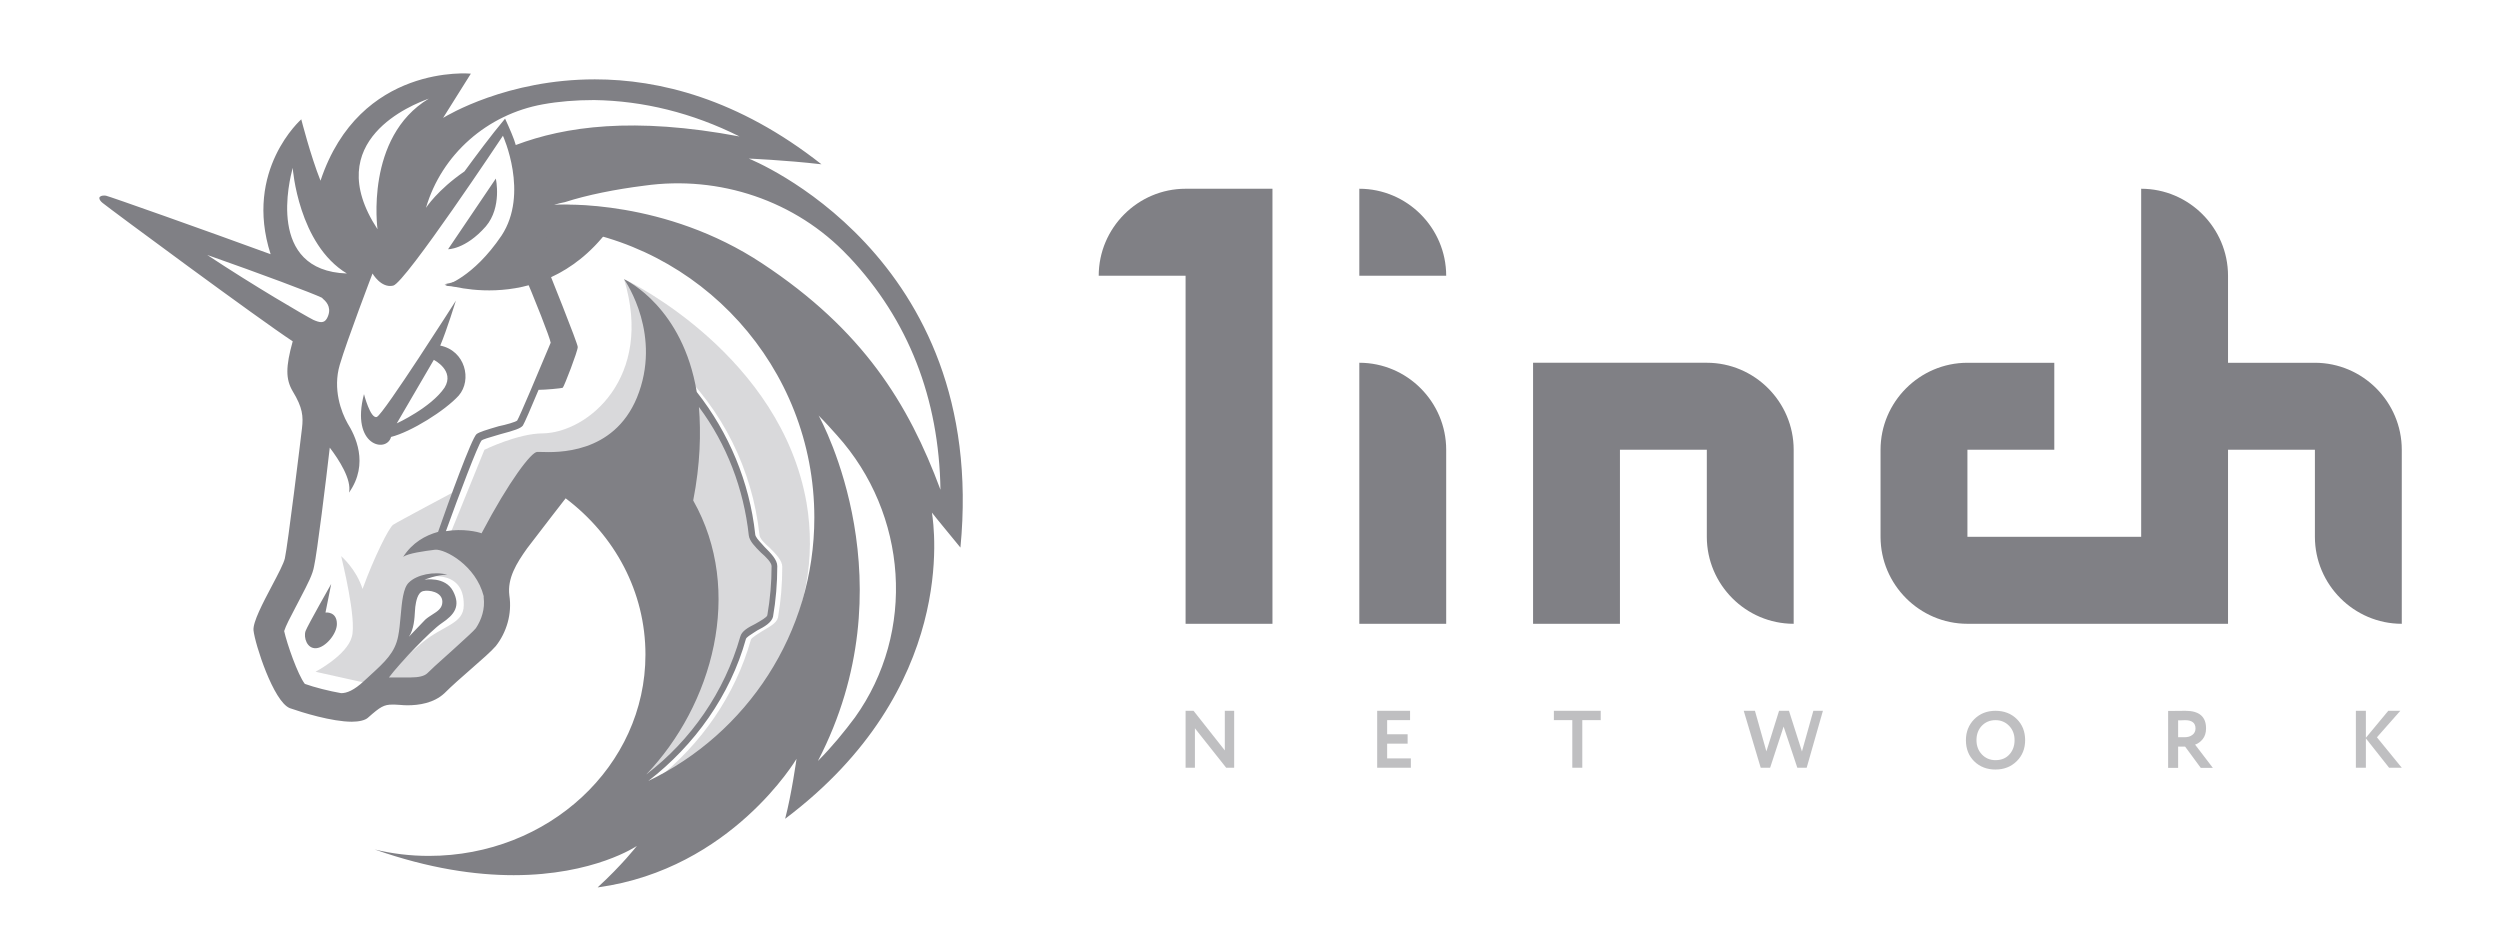
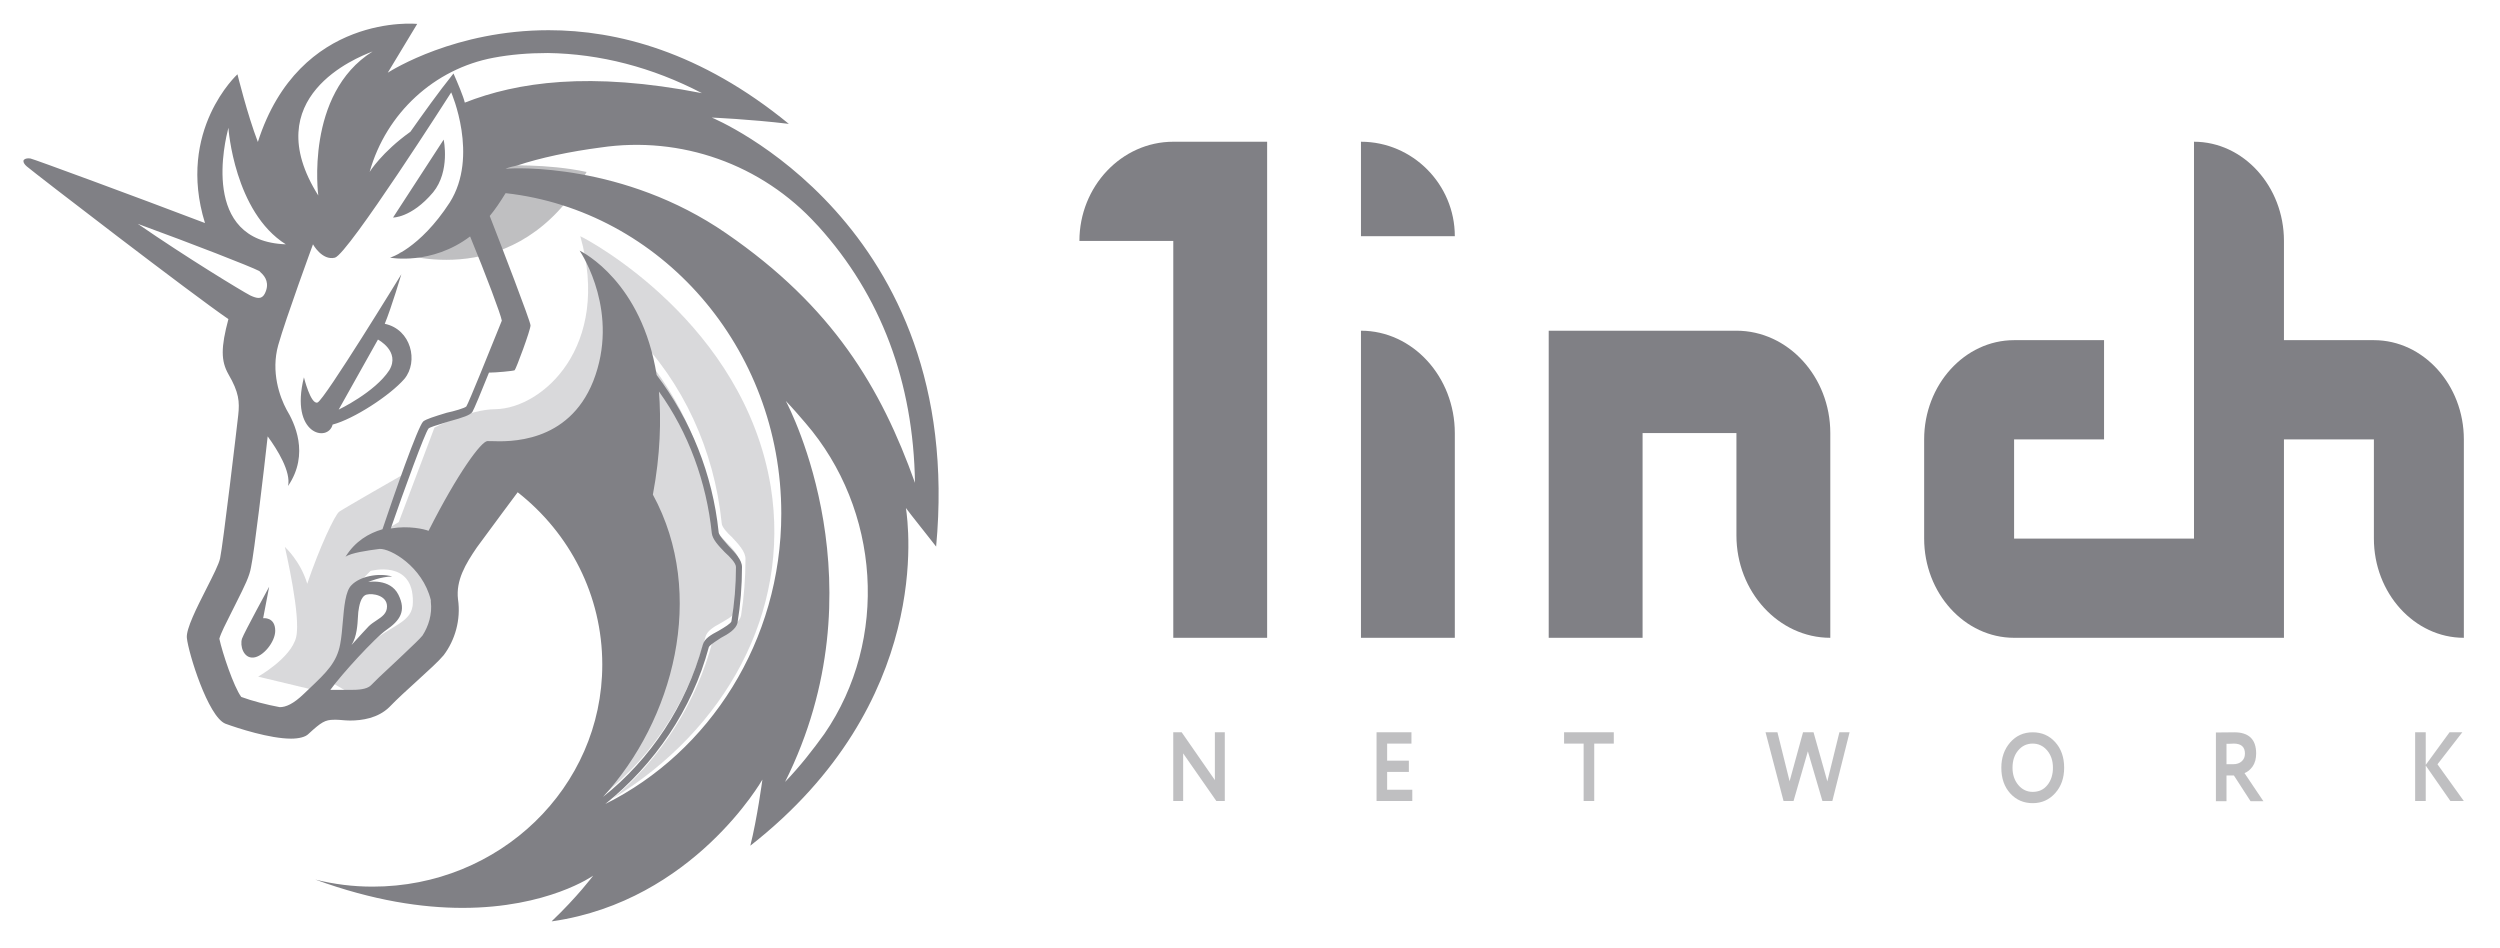
- <svg xmlns="http://www.w3.org/2000/svg" width="128" height="48" viewBox="0 0 128 48" fill="none">
-   <path d="M56.254 14.119H60.702V31.938H65.15V9.664H60.702C58.256 9.664 56.254 11.669 56.254 14.119Z" fill="#808085" />
-   <path d="M69.597 31.938H74.045V23.028C74.045 20.578 72.044 18.573 69.597 18.573V31.938Z" fill="#808085" />
-   <path d="M78.493 18.573V31.938H82.941V23.028H87.389V27.483C87.389 29.933 89.39 31.938 91.836 31.938V23.028C91.836 20.578 89.835 18.573 87.389 18.573H78.493Z" fill="#808085" />
-   <path d="M118.523 18.574H114.075V14.119C114.075 11.669 112.074 9.664 109.628 9.664V27.483H100.732V23.028H105.18V18.574H100.732C98.286 18.574 96.284 20.578 96.284 23.028V27.483C96.284 29.933 98.286 31.938 100.732 31.938H114.075V23.028H118.523V27.483C118.523 29.933 120.525 31.938 122.971 31.938V23.028C122.971 20.578 120.969 18.574 118.523 18.574Z" fill="#808085" />
-   <path d="M69.597 14.119H74.045C74.045 11.669 72.044 9.664 69.597 9.664V14.119Z" fill="#808085" />
-   <path fill-rule="evenodd" clip-rule="evenodd" d="M63.189 36.393V39.308H62.781L61.18 37.288V39.308H60.702V36.393H61.11L62.711 38.421V36.393H63.189ZM72.236 39.308H70.511V36.393H72.195V36.872H71.022V37.596H72.07V38.075H71.022V38.829H72.236V39.308ZM79.558 36.872H80.502V39.308H81.013V36.872H81.957V36.393H79.558V36.872ZM92.843 36.393H93.333L92.502 39.308H92.023L91.321 37.201L90.63 39.308H90.148L89.279 36.393H89.853L90.439 38.471L91.088 36.393H91.595L92.26 38.475L92.843 36.393ZM101.079 36.826C100.797 37.114 100.655 37.471 100.655 37.896C100.655 38.343 100.798 38.705 101.084 38.983C101.369 39.261 101.731 39.4 102.169 39.4C102.604 39.4 102.966 39.258 103.254 38.975C103.542 38.692 103.687 38.332 103.687 37.896C103.687 37.452 103.542 37.09 103.254 36.809C102.969 36.532 102.607 36.393 102.169 36.393C101.731 36.393 101.368 36.537 101.079 36.826ZM101.474 38.629C101.289 38.435 101.196 38.19 101.196 37.896C101.196 37.596 101.287 37.35 101.47 37.159C101.656 36.967 101.889 36.872 102.169 36.872C102.443 36.872 102.675 36.967 102.863 37.159C103.052 37.353 103.146 37.599 103.146 37.896C103.146 38.19 103.057 38.435 102.88 38.629C102.705 38.823 102.468 38.92 102.169 38.92C101.892 38.92 101.66 38.823 101.474 38.629ZM111.52 38.225V39.316H111.008V36.401C111.152 36.401 111.309 36.4 111.478 36.397C111.647 36.394 111.786 36.393 111.894 36.393C112.598 36.393 112.95 36.693 112.95 37.292C112.95 37.514 112.893 37.697 112.78 37.842C112.666 37.981 112.536 38.075 112.389 38.125L113.299 39.316H112.68L111.877 38.225H111.52ZM111.869 36.872C111.855 36.872 111.833 36.873 111.802 36.876C111.772 36.876 111.729 36.877 111.674 36.88H111.52V37.746H111.852C112.016 37.746 112.149 37.706 112.252 37.625C112.357 37.545 112.41 37.435 112.41 37.296C112.41 37.013 112.229 36.872 111.869 36.872ZM120.621 39.308H121.133V37.804L122.322 39.308H122.971L121.699 37.75L122.896 36.393H122.28L121.133 37.775V36.393H120.621V39.308Z" fill="#808085" fill-opacity="0.5" />
-   <path d="M31.807 10.787C29.873 10.385 27.757 10.495 27.757 10.495C27.757 10.495 27.064 13.711 22.759 14.551C22.795 14.551 28.45 16.488 31.807 10.787Z" fill="#808085" />
-   <path d="M33.558 39.949C35.893 38.121 37.644 35.6 38.447 32.75C38.484 32.64 38.812 32.457 39.031 32.311C39.396 32.092 39.761 31.909 39.834 31.617C39.98 30.776 40.052 29.899 40.052 29.022C40.052 28.693 39.724 28.364 39.396 28.035C39.14 27.816 38.885 27.56 38.885 27.378C38.52 24.052 36.988 20.946 34.543 18.681L34.288 18.936C36.659 21.166 38.192 24.199 38.52 27.414C38.556 27.707 38.848 27.999 39.14 28.291C39.396 28.511 39.688 28.84 39.688 28.986C39.688 29.826 39.615 30.667 39.469 31.507C39.432 31.653 39.104 31.799 38.848 31.946C38.484 32.128 38.155 32.311 38.082 32.603C37.207 35.709 35.2 38.414 32.536 40.168C33.011 39.145 34.507 35.819 35.309 34.138L35.163 28.73L30.53 24.235L27.903 24.601L25.02 29.278C25.02 29.278 26.37 30.995 24.473 33.005C22.613 34.979 21.153 35.417 21.153 35.417L19.803 34.686C20.204 34.175 21.007 33.407 21.627 32.896C22.685 32.019 23.744 31.946 23.744 30.995C23.78 29.022 21.664 29.57 21.664 29.57L20.898 30.301L20.569 33.005L18.964 35.015L18.782 34.979L16.154 34.394C16.154 34.394 17.76 33.553 18.015 32.603C18.271 31.69 17.504 28.657 17.468 28.474C17.504 28.511 18.234 29.132 18.563 30.155C19.146 28.547 19.912 27.012 20.131 26.866C20.35 26.72 23.306 25.149 23.306 25.149L22.321 27.743L23.05 27.341L24.802 23.029C24.802 23.029 26.516 22.189 27.793 22.189C30.092 22.152 33.485 19.338 31.953 14.295C32.391 14.478 39.98 18.279 41.293 25.733C42.278 31.471 39.031 36.842 33.558 39.949Z" fill="#808085" fill-opacity="0.3" />
-   <path fill-rule="evenodd" clip-rule="evenodd" d="M38.338 8.12C38.338 8.12 40.162 8.193 42.059 8.412C37.791 5.05 33.741 4.063 30.457 4.063C25.965 4.063 22.912 5.901 22.69 6.034L22.686 6.037L24.108 3.771C24.108 3.771 18.417 3.223 16.41 9.252C15.899 7.973 15.425 6.11 15.425 6.11C15.425 6.11 12.47 8.704 13.856 13.016C10.463 11.774 5.61 10.056 5.428 10.02C5.173 9.983 5.1 10.093 5.1 10.093C5.1 10.093 5.027 10.203 5.246 10.385C5.647 10.714 13.309 16.378 14.987 17.475C14.622 18.79 14.622 19.411 14.987 20.033C15.498 20.873 15.534 21.312 15.461 21.933C15.389 22.554 14.732 27.926 14.586 28.584C14.527 28.849 14.242 29.389 13.928 29.983H13.928C13.464 30.862 12.937 31.86 12.98 32.275C13.053 32.969 14.002 35.929 14.841 36.258C15.461 36.477 16.994 36.952 18.015 36.952C18.38 36.952 18.709 36.879 18.855 36.733C19.475 36.185 19.657 36.075 20.095 36.075H20.205C20.288 36.075 20.379 36.083 20.478 36.091H20.478C20.595 36.101 20.723 36.111 20.861 36.111C21.445 36.111 22.211 36.002 22.759 35.49C23.137 35.111 23.645 34.667 24.122 34.25C24.657 33.783 25.154 33.349 25.386 33.078C25.933 32.384 26.225 31.434 26.079 30.484C25.969 29.607 26.444 28.839 26.991 28.072C27.684 27.158 28.961 25.514 28.961 25.514C31.479 27.414 33.047 30.301 33.047 33.517C33.047 39.218 28.085 43.822 21.956 43.822C21.007 43.822 20.095 43.712 19.183 43.493C21.992 44.48 24.364 44.809 26.298 44.809C30.42 44.809 32.61 43.31 32.61 43.31C32.61 43.31 31.843 44.297 30.603 45.43H30.639C37.462 44.48 40.782 38.852 40.782 38.852C40.782 38.852 40.527 40.679 40.199 41.922C49.052 35.262 47.822 26.971 47.72 26.283L47.717 26.264C47.716 26.256 47.715 26.249 47.715 26.245C47.76 26.313 48.126 26.758 48.511 27.227L48.511 27.227L48.511 27.227L48.512 27.227L48.513 27.229C48.75 27.517 48.994 27.813 49.174 28.035C50.633 12.98 38.338 8.12 38.338 8.12ZM24.364 32.165C24.252 32.306 23.858 32.663 23.483 33.004C23.371 33.105 23.26 33.205 23.16 33.298C23.008 33.437 22.851 33.577 22.697 33.715L22.696 33.715H22.696C22.406 33.975 22.121 34.229 21.883 34.467C21.737 34.613 21.445 34.686 21.007 34.686H20.606H20.387H20.241H19.913C20.46 33.956 22.065 32.275 22.613 31.909C23.269 31.471 23.598 31.032 23.196 30.265C22.795 29.497 21.737 29.68 21.737 29.68C21.737 29.68 22.357 29.424 22.904 29.424C22.211 29.241 21.336 29.424 20.934 29.826C20.642 30.094 20.578 30.817 20.513 31.54C20.48 31.901 20.448 32.262 20.387 32.567C20.224 33.418 19.709 33.888 18.922 34.606L18.921 34.607L18.921 34.607L18.919 34.609L18.918 34.61C18.828 34.693 18.733 34.779 18.636 34.869C18.125 35.344 17.76 35.49 17.468 35.49C16.848 35.381 16.118 35.198 15.607 35.015C15.242 34.54 14.695 32.969 14.549 32.311C14.628 32.048 14.877 31.577 15.092 31.17L15.092 31.17L15.092 31.169C15.176 31.011 15.254 30.863 15.316 30.74L15.376 30.623C15.777 29.855 16.012 29.403 16.082 28.986C16.228 28.364 16.702 24.527 16.884 22.919C17.359 23.541 18.015 24.564 17.869 25.222C18.927 23.724 18.161 22.262 17.797 21.677C17.468 21.092 17.03 19.923 17.395 18.68C17.76 17.438 19.073 14.003 19.073 14.003C19.073 14.003 19.511 14.77 20.132 14.624C20.752 14.478 25.75 6.95 25.75 6.95C25.75 6.95 27.1 9.91 25.677 12.066C24.218 14.222 22.795 14.624 22.795 14.624C22.795 14.624 24.802 14.99 26.663 13.638C27.429 15.428 28.158 17.292 28.195 17.548C28.176 17.591 28.119 17.727 28.037 17.924L28.036 17.925L28.036 17.925L28.036 17.926L28.036 17.926C27.629 18.898 26.601 21.349 26.48 21.531C26.407 21.604 25.896 21.75 25.532 21.823C24.911 22.006 24.546 22.116 24.4 22.225C24.145 22.444 22.977 25.66 22.43 27.232C21.773 27.414 21.117 27.78 20.642 28.511C20.898 28.328 21.701 28.218 22.284 28.145C22.795 28.109 24.364 28.949 24.765 30.52V30.593C24.838 31.178 24.656 31.726 24.364 32.165ZM20.934 32.603C21.193 32.23 21.225 31.652 21.245 31.298C21.25 31.203 21.255 31.123 21.263 31.069C21.299 30.813 21.372 30.338 21.664 30.265C21.956 30.192 22.649 30.301 22.649 30.813C22.649 31.14 22.407 31.294 22.137 31.465C22.015 31.543 21.887 31.624 21.773 31.726C21.607 31.893 21.332 32.184 21.141 32.386L21.141 32.386C21.038 32.495 20.96 32.578 20.934 32.603ZM35.492 25.624C35.857 23.76 35.893 22.152 35.784 20.837C37.207 22.737 38.083 25.039 38.338 27.414C38.374 27.707 38.666 27.999 38.958 28.291C39.214 28.511 39.505 28.803 39.505 28.986C39.505 29.826 39.432 30.667 39.286 31.507C39.252 31.611 38.955 31.781 38.707 31.922L38.666 31.946C38.301 32.128 37.973 32.311 37.9 32.603C37.097 35.417 35.383 37.902 33.084 39.656C36.477 36.111 38.119 30.265 35.492 25.624ZM33.193 39.985C35.565 38.158 37.389 35.6 38.192 32.713C38.22 32.628 38.423 32.5 38.614 32.378L38.615 32.378L38.615 32.378L38.616 32.377L38.617 32.377C38.672 32.342 38.727 32.307 38.776 32.275C39.141 32.092 39.505 31.873 39.578 31.58C39.724 30.74 39.797 29.863 39.797 28.986C39.797 28.657 39.469 28.328 39.141 27.999C39.094 27.944 39.041 27.886 38.988 27.828V27.828C38.829 27.655 38.666 27.478 38.666 27.341C38.374 24.674 37.316 22.152 35.674 20.069C34.956 15.755 32.12 14.376 31.959 14.298C31.956 14.297 31.954 14.296 31.953 14.295L31.957 14.302C32.082 14.487 33.904 17.194 32.61 20.361C31.403 23.268 28.506 23.168 27.696 23.14C27.599 23.137 27.533 23.135 27.502 23.139C27.21 23.139 26.079 24.601 24.656 27.305C24.473 27.232 23.707 27.049 22.831 27.195C23.488 25.368 24.473 22.773 24.656 22.554C24.714 22.496 25.073 22.391 25.401 22.296C25.485 22.271 25.567 22.247 25.641 22.225C26.334 22.043 26.663 21.933 26.772 21.787C26.845 21.677 27.21 20.837 27.575 19.96C27.903 19.96 28.742 19.887 28.815 19.85C28.888 19.777 29.581 17.986 29.581 17.767C29.581 17.584 28.158 14.04 27.611 12.688C27.866 12.395 28.122 12.03 28.377 11.628C35.857 12.432 41.694 18.79 41.694 26.501C41.694 32.421 38.228 37.573 33.193 39.985ZM25.386 9.143C25.386 9.143 25.714 10.604 24.875 11.591C23.817 12.797 22.904 12.761 22.941 12.761L25.386 9.143ZM16.957 29.899L16.665 31.361C16.665 31.361 17.249 31.288 17.249 31.946C17.249 32.457 16.665 33.151 16.191 33.188C15.717 33.225 15.534 32.64 15.644 32.311C15.753 32.019 16.957 29.899 16.957 29.899ZM22.54 17.694C23.817 17.95 24.181 19.448 23.488 20.252C22.795 21.019 21.044 22.116 20.022 22.371C19.803 23.212 17.942 22.846 18.636 20.179C18.636 20.179 18.964 21.458 19.292 21.348C19.621 21.238 23.342 15.392 23.342 15.392C23.342 15.392 22.868 16.926 22.54 17.694ZM22.211 18.425L20.314 21.677C20.314 21.677 22.065 20.873 22.759 19.85C23.306 18.973 22.211 18.425 22.211 18.425ZM21.956 5.05C18.672 7.023 19.329 11.737 19.329 11.737C16.334 7.167 21.218 5.328 21.89 5.075V5.075L21.89 5.075V5.075C21.922 5.063 21.944 5.055 21.956 5.05ZM37.864 6.987C32.427 5.964 28.924 6.475 26.407 7.425C26.334 7.133 26.079 6.548 25.86 6.073C25.122 6.953 24.35 8.002 23.838 8.699L23.78 8.777C22.394 9.728 21.81 10.641 21.81 10.641C22.613 7.9 24.948 5.854 27.794 5.342C28.596 5.196 29.472 5.123 30.421 5.123C32.938 5.16 35.456 5.781 37.864 6.987ZM39.031 13.492C44.175 16.89 46.511 20.654 48.152 25.076C48.079 20.398 46.511 16.378 43.482 13.162L43.409 13.089C40.746 10.276 36.842 8.96 32.974 9.508C31.515 9.691 30.056 9.983 28.924 10.349C28.742 10.385 28.56 10.422 28.377 10.495H28.45C28.742 10.458 34.069 10.203 39.031 13.492ZM41.877 38.962C42.607 38.231 43.227 37.464 43.774 36.733C46.912 32.348 46.474 26.318 42.862 22.298C42.57 21.969 42.242 21.604 41.913 21.275C42.096 21.604 46.584 29.899 41.877 38.962ZM14.978 8.63C14.84 9.159 13.61 13.861 17.76 14.003C15.279 12.505 14.987 8.631 14.987 8.595C14.985 8.603 14.982 8.615 14.978 8.63ZM16.738 16.305C16.994 15.83 16.775 15.501 16.556 15.319L16.483 15.245C16.045 15.026 13.309 14.003 10.609 13.053C12.98 14.624 15.607 16.159 16.045 16.378C16.373 16.524 16.593 16.561 16.738 16.305Z" fill="#808085" />
+ <svg xmlns="http://www.w3.org/2000/svg" width="124" height="47" viewBox="0 0 124 47" fill="none">
+   <path d="M53.539 11.951H58.195V31.635H62.85V7.03H58.195C55.634 7.03 53.539 9.244 53.539 11.951Z" fill="#808085" />
+   <path d="M67.504 31.635H72.159V21.48C72.159 18.688 70.064 16.403 67.504 16.403V31.635Z" fill="#808085" />
+   <path d="M76.816 16.403V31.635H81.472V21.48H86.127V26.558C86.127 29.35 88.222 31.635 90.783 31.635V21.48C90.783 18.688 88.688 16.403 86.127 16.403H76.816Z" fill="#808085" />
+   <path d="M117.745 16.872H113.284V11.951C113.284 9.244 111.276 7.03 108.822 7.03V26.714H99.899V21.793H104.361V16.872H99.899C97.445 16.872 95.438 19.087 95.438 21.793V26.714C95.438 29.421 97.445 31.635 99.899 31.635H113.284V21.793H117.745V26.714C117.745 29.421 119.753 31.635 122.207 31.635V21.793C122.207 19.087 120.199 16.872 117.745 16.872Z" fill="#808085" />
+   <path d="M67.504 11.717H72.159C72.159 9.139 70.064 7.03 67.504 7.03V11.717Z" fill="#808085" />
+   <path fill-rule="evenodd" clip-rule="evenodd" d="M60.75 36.322V39.73H60.331L58.685 37.368V39.73H58.193V36.322H58.612L60.258 38.693V36.322H60.75ZM70.05 39.73H68.277V36.322H70.008V36.882H68.802V37.729H69.88V38.288H68.802V39.17H70.05V39.73ZM77.578 36.882H78.548V39.73H79.074V36.882H80.044V36.322H77.578V36.882ZM91.234 36.322H91.739L90.884 39.73H90.392L89.67 37.266L88.96 39.73H88.464L87.571 36.322H88.161L88.764 38.751L89.43 36.322H89.952L90.636 38.756L91.234 36.322ZM99.702 36.828C99.411 37.166 99.266 37.583 99.266 38.079C99.266 38.602 99.412 39.025 99.706 39.35C99.999 39.674 100.371 39.837 100.822 39.837C101.269 39.837 101.641 39.671 101.937 39.34C102.234 39.009 102.382 38.589 102.382 38.079C102.382 37.56 102.234 37.136 101.937 36.809C101.644 36.484 101.272 36.322 100.822 36.322C100.371 36.322 99.998 36.49 99.702 36.828ZM100.108 38.936C99.917 38.709 99.821 38.423 99.821 38.079C99.821 37.729 99.915 37.441 100.104 37.218C100.295 36.993 100.534 36.882 100.822 36.882C101.104 36.882 101.342 36.993 101.536 37.218C101.729 37.445 101.826 37.732 101.826 38.079C101.826 38.423 101.735 38.709 101.553 38.936C101.373 39.163 101.13 39.277 100.822 39.277C100.537 39.277 100.299 39.163 100.108 38.936ZM110.435 38.464V39.739H109.909V36.331C110.057 36.331 110.218 36.33 110.392 36.327C110.566 36.323 110.708 36.322 110.819 36.322C111.543 36.322 111.905 36.672 111.905 37.373C111.905 37.633 111.847 37.847 111.73 38.016C111.613 38.178 111.479 38.288 111.328 38.347L112.264 39.739H111.627L110.802 38.464H110.435ZM110.794 36.882C110.78 36.882 110.757 36.883 110.725 36.886C110.694 36.886 110.65 36.888 110.593 36.891H110.435V37.904H110.777C110.945 37.904 111.082 37.857 111.187 37.763C111.295 37.669 111.349 37.54 111.349 37.378C111.349 37.047 111.164 36.882 110.794 36.882ZM119.791 39.73H120.317V37.972L121.54 39.73H122.206L120.899 37.909L122.13 36.322H121.497L120.317 37.938V36.322H119.791V39.73Z" fill="#808085" fill-opacity="0.5" />
+   <path d="M29.096 8.529C27.106 8.099 24.929 8.216 24.929 8.216C24.929 8.216 24.215 11.652 19.785 12.55C19.823 12.55 25.642 14.619 29.096 8.529Z" fill="#808085" fill-opacity="0.5" />
+   <path d="M30.407 39.598C32.769 37.612 34.54 34.872 35.352 31.774C35.389 31.655 35.721 31.456 35.943 31.297C36.312 31.059 36.681 30.86 36.755 30.543C36.902 29.629 36.976 28.676 36.976 27.723C36.976 27.365 36.644 27.008 36.312 26.65C36.053 26.412 35.795 26.134 35.795 25.936C35.426 22.321 33.876 18.945 31.403 16.483L31.145 16.761C33.544 19.184 35.094 22.48 35.426 25.975C35.463 26.293 35.758 26.611 36.053 26.928C36.312 27.167 36.607 27.524 36.607 27.683C36.607 28.597 36.533 29.51 36.385 30.424C36.348 30.582 36.016 30.741 35.758 30.9C35.389 31.099 35.057 31.297 34.983 31.615C34.097 34.991 32.067 37.93 29.373 39.837C29.853 38.724 31.366 35.11 32.178 33.283L32.031 27.405L27.343 22.52L24.686 22.917L21.771 28.001C21.771 28.001 23.136 29.867 21.217 32.052C19.335 34.197 17.859 34.673 17.859 34.673L16.493 33.879C16.899 33.323 17.711 32.489 18.338 31.933C19.409 30.98 20.479 30.9 20.479 29.867C20.516 27.723 18.375 28.319 18.375 28.319L17.6 29.113L17.268 32.052L15.644 34.236L15.46 34.197L12.803 33.561C12.803 33.561 14.427 32.648 14.685 31.615C14.943 30.622 14.168 27.326 14.131 27.127C14.168 27.167 14.906 27.842 15.239 28.954C15.829 27.206 16.604 25.538 16.825 25.38C17.047 25.221 20.036 23.513 20.036 23.513L19.04 26.333L19.778 25.896L21.549 21.209C21.549 21.209 23.284 20.296 24.576 20.296C26.901 20.256 30.333 17.198 28.783 11.717C29.226 11.915 36.902 16.046 38.231 24.148C39.227 30.384 35.943 36.222 30.407 39.598Z" fill="#808085" fill-opacity="0.3" />
+   <path fill-rule="evenodd" clip-rule="evenodd" d="M35.305 5.832C35.305 5.832 37.178 5.91 39.126 6.144C34.743 2.552 30.585 1.498 27.213 1.498C22.601 1.498 19.466 3.461 19.238 3.603L19.233 3.606L20.694 1.185C20.694 1.185 14.85 0.6 12.79 7.042C12.265 5.675 11.778 3.684 11.778 3.684C11.778 3.684 8.744 6.456 10.167 11.063C6.683 9.736 1.701 7.901 1.513 7.862C1.251 7.823 1.176 7.94 1.176 7.94C1.176 7.94 1.101 8.057 1.326 8.252C1.738 8.604 9.605 14.655 11.329 15.827C10.954 17.232 10.954 17.896 11.329 18.56C11.853 19.458 11.89 19.926 11.816 20.59C11.741 21.254 11.066 26.993 10.916 27.696C10.856 27.98 10.564 28.556 10.241 29.191H10.241C9.765 30.13 9.223 31.197 9.268 31.639C9.343 32.381 10.317 35.544 11.179 35.895C11.816 36.129 13.389 36.637 14.438 36.637C14.813 36.637 15.15 36.559 15.3 36.403C15.937 35.817 16.124 35.7 16.573 35.7H16.686C16.772 35.7 16.865 35.708 16.967 35.717H16.967C17.087 35.727 17.218 35.739 17.36 35.739C17.96 35.739 18.746 35.622 19.308 35.075C19.697 34.67 20.218 34.196 20.709 33.751C21.258 33.251 21.768 32.787 22.006 32.498C22.567 31.756 22.867 30.741 22.717 29.726C22.605 28.789 23.092 27.969 23.654 27.149C24.366 26.173 25.677 24.416 25.677 24.416C28.262 26.447 29.873 29.531 29.873 32.967C29.873 39.058 24.778 43.977 18.484 43.977C17.51 43.977 16.573 43.86 15.637 43.626C18.521 44.68 20.957 45.031 22.942 45.031C27.175 45.031 29.423 43.431 29.423 43.431C29.423 43.431 28.637 44.485 27.363 45.695H27.4C34.406 44.68 37.815 38.667 37.815 38.667C37.815 38.667 37.553 40.619 37.216 41.947C46.306 34.831 45.044 25.973 44.939 25.238L44.936 25.217C44.934 25.208 44.934 25.202 44.933 25.197C44.979 25.27 45.356 25.746 45.751 26.246L45.751 26.246L45.751 26.246L45.751 26.247L45.753 26.248C45.996 26.556 46.246 26.873 46.432 27.11C47.93 11.024 35.305 5.832 35.305 5.832ZM20.957 31.522C20.841 31.672 20.437 32.054 20.052 32.418C19.937 32.527 19.824 32.634 19.72 32.733C19.564 32.882 19.403 33.031 19.244 33.179L19.244 33.179H19.244C18.946 33.456 18.654 33.727 18.409 33.982C18.259 34.138 17.96 34.216 17.51 34.216H17.098H16.873H16.723H16.386C16.948 33.435 18.596 31.639 19.158 31.249C19.833 30.78 20.17 30.312 19.758 29.492C19.346 28.672 18.259 28.867 18.259 28.867C18.259 28.867 18.896 28.594 19.458 28.594C18.746 28.399 17.847 28.594 17.435 29.023C17.135 29.31 17.069 30.082 17.002 30.854C16.969 31.24 16.936 31.626 16.873 31.952C16.705 32.861 16.177 33.363 15.369 34.131L15.368 34.132L15.368 34.132L15.365 34.134L15.365 34.135C15.272 34.223 15.175 34.315 15.075 34.411C14.55 34.919 14.176 35.075 13.876 35.075C13.239 34.958 12.49 34.763 11.966 34.568C11.591 34.06 11.029 32.381 10.879 31.678C10.96 31.397 11.215 30.894 11.436 30.459L11.436 30.459L11.436 30.459C11.522 30.29 11.603 30.131 11.666 30L11.728 29.875C12.14 29.054 12.381 28.572 12.452 28.125C12.602 27.462 13.089 23.362 13.277 21.644C13.764 22.308 14.438 23.401 14.288 24.104C15.375 22.503 14.588 20.942 14.213 20.317C13.876 19.692 13.427 18.443 13.801 17.115C14.176 15.788 15.524 12.118 15.524 12.118C15.524 12.118 15.974 12.938 16.611 12.781C17.248 12.625 22.38 4.582 22.38 4.582C22.38 4.582 23.766 7.745 22.305 10.048C20.807 12.352 19.346 12.781 19.346 12.781C19.346 12.781 21.406 13.172 23.317 11.727C24.104 13.64 24.853 15.632 24.89 15.905C24.871 15.951 24.813 16.096 24.728 16.307L24.727 16.308L24.727 16.308L24.727 16.309L24.727 16.309C24.309 17.347 23.254 19.966 23.13 20.161C23.055 20.239 22.53 20.395 22.155 20.473C21.519 20.668 21.144 20.785 20.994 20.902C20.732 21.137 19.533 24.572 18.971 26.251C18.297 26.447 17.622 26.837 17.135 27.618C17.398 27.423 18.222 27.305 18.821 27.227C19.346 27.188 20.957 28.086 21.369 29.765V29.843C21.444 30.468 21.256 31.054 20.957 31.522ZM17.435 31.991C17.7 31.591 17.734 30.974 17.754 30.596C17.76 30.494 17.764 30.409 17.772 30.351C17.81 30.078 17.885 29.57 18.184 29.492C18.484 29.414 19.196 29.531 19.196 30.078C19.196 30.427 18.947 30.591 18.67 30.775C18.545 30.858 18.413 30.944 18.297 31.054C18.126 31.232 17.844 31.542 17.647 31.759L17.647 31.759C17.542 31.875 17.461 31.963 17.435 31.991ZM32.383 24.533C32.758 22.542 32.795 20.824 32.683 19.419C34.144 21.449 35.043 23.909 35.305 26.447C35.343 26.759 35.642 27.071 35.942 27.384C36.204 27.618 36.504 27.93 36.504 28.125C36.504 29.023 36.429 29.921 36.279 30.819C36.243 30.93 35.939 31.112 35.684 31.263L35.642 31.288C35.267 31.483 34.93 31.678 34.855 31.991C34.031 34.997 32.27 37.652 29.91 39.526C33.394 35.739 35.08 29.492 32.383 24.533ZM30.023 39.877C32.458 37.925 34.331 35.192 35.155 32.108C35.184 32.017 35.392 31.88 35.589 31.75L35.589 31.75L35.59 31.75L35.59 31.749L35.591 31.749C35.648 31.711 35.704 31.674 35.755 31.639C36.129 31.444 36.504 31.21 36.579 30.898C36.728 30 36.803 29.062 36.803 28.125C36.803 27.774 36.466 27.423 36.129 27.071C36.082 27.012 36.027 26.951 35.972 26.888V26.888C35.81 26.704 35.642 26.515 35.642 26.369C35.343 23.518 34.256 20.824 32.57 18.599C31.833 13.989 28.92 12.517 28.755 12.433C28.752 12.432 28.75 12.431 28.749 12.43L28.753 12.437C28.881 12.635 30.752 15.527 29.423 18.911C28.184 22.017 25.21 21.91 24.378 21.88C24.279 21.877 24.21 21.874 24.178 21.878C23.879 21.878 22.717 23.44 21.256 26.329C21.069 26.251 20.282 26.056 19.383 26.212C20.058 24.26 21.069 21.488 21.256 21.254C21.316 21.192 21.685 21.08 22.022 20.978C22.108 20.952 22.192 20.926 22.268 20.902C22.98 20.707 23.317 20.59 23.429 20.434C23.504 20.317 23.879 19.419 24.253 18.482C24.59 18.482 25.452 18.404 25.527 18.364C25.602 18.287 26.314 16.373 26.314 16.139C26.314 15.944 24.853 12.157 24.291 10.712C24.553 10.4 24.815 10.009 25.078 9.58C32.758 10.439 38.752 17.232 38.752 25.471C38.752 31.796 35.193 37.301 30.023 39.877ZM22.006 6.925C22.006 6.925 22.343 8.487 21.481 9.541C20.395 10.829 19.458 10.79 19.495 10.79L22.006 6.925ZM13.351 29.102L13.052 30.663C13.052 30.663 13.651 30.585 13.651 31.288C13.651 31.835 13.052 32.576 12.565 32.615C12.078 32.655 11.891 32.03 12.003 31.678C12.115 31.366 13.351 29.102 13.351 29.102ZM19.084 16.061C20.395 16.334 20.769 17.935 20.058 18.794C19.346 19.614 17.547 20.785 16.498 21.059C16.274 21.957 14.363 21.566 15.075 18.716C15.075 18.716 15.412 20.082 15.749 19.965C16.086 19.848 19.908 13.601 19.908 13.601C19.908 13.601 19.421 15.241 19.084 16.061ZM18.746 16.842L16.798 20.317C16.798 20.317 18.596 19.458 19.308 18.365C19.87 17.428 18.746 16.842 18.746 16.842ZM18.484 2.552C15.112 4.66 15.787 9.697 15.787 9.697C12.711 4.814 17.727 2.849 18.416 2.579V2.579L18.416 2.579V2.579C18.449 2.566 18.472 2.557 18.484 2.552ZM34.818 4.621C29.236 3.528 25.639 4.075 23.055 5.09C22.98 4.778 22.717 4.153 22.493 3.645C21.735 4.585 20.943 5.706 20.417 6.45L20.357 6.535C18.934 7.55 18.334 8.526 18.334 8.526C19.158 5.597 21.556 3.411 24.478 2.864C25.302 2.708 26.201 2.63 27.175 2.63C29.76 2.669 32.345 3.333 34.818 4.621ZM36.017 11.571C41.299 15.202 43.697 19.224 45.383 23.948C45.308 18.95 43.697 14.655 40.587 11.22L40.512 11.142C37.778 8.135 33.769 6.73 29.798 7.315C28.299 7.511 26.801 7.823 25.639 8.213C25.452 8.252 25.265 8.291 25.078 8.369H25.152C25.452 8.33 30.922 8.057 36.017 11.571ZM38.939 38.784C39.688 38.003 40.325 37.184 40.887 36.403C44.109 31.717 43.659 25.275 39.95 20.98C39.651 20.629 39.313 20.239 38.976 19.887C39.164 20.239 43.772 29.102 38.939 38.784ZM11.319 6.377C11.177 6.942 9.914 11.966 14.176 12.118C11.628 10.517 11.329 6.378 11.329 6.339C11.326 6.348 11.323 6.36 11.319 6.377ZM13.127 14.577C13.389 14.07 13.164 13.719 12.94 13.523L12.865 13.445C12.415 13.211 9.605 12.118 6.833 11.102C9.268 12.781 11.966 14.421 12.415 14.655C12.752 14.812 12.977 14.851 13.127 14.577Z" fill="#808085" />
</svg>
